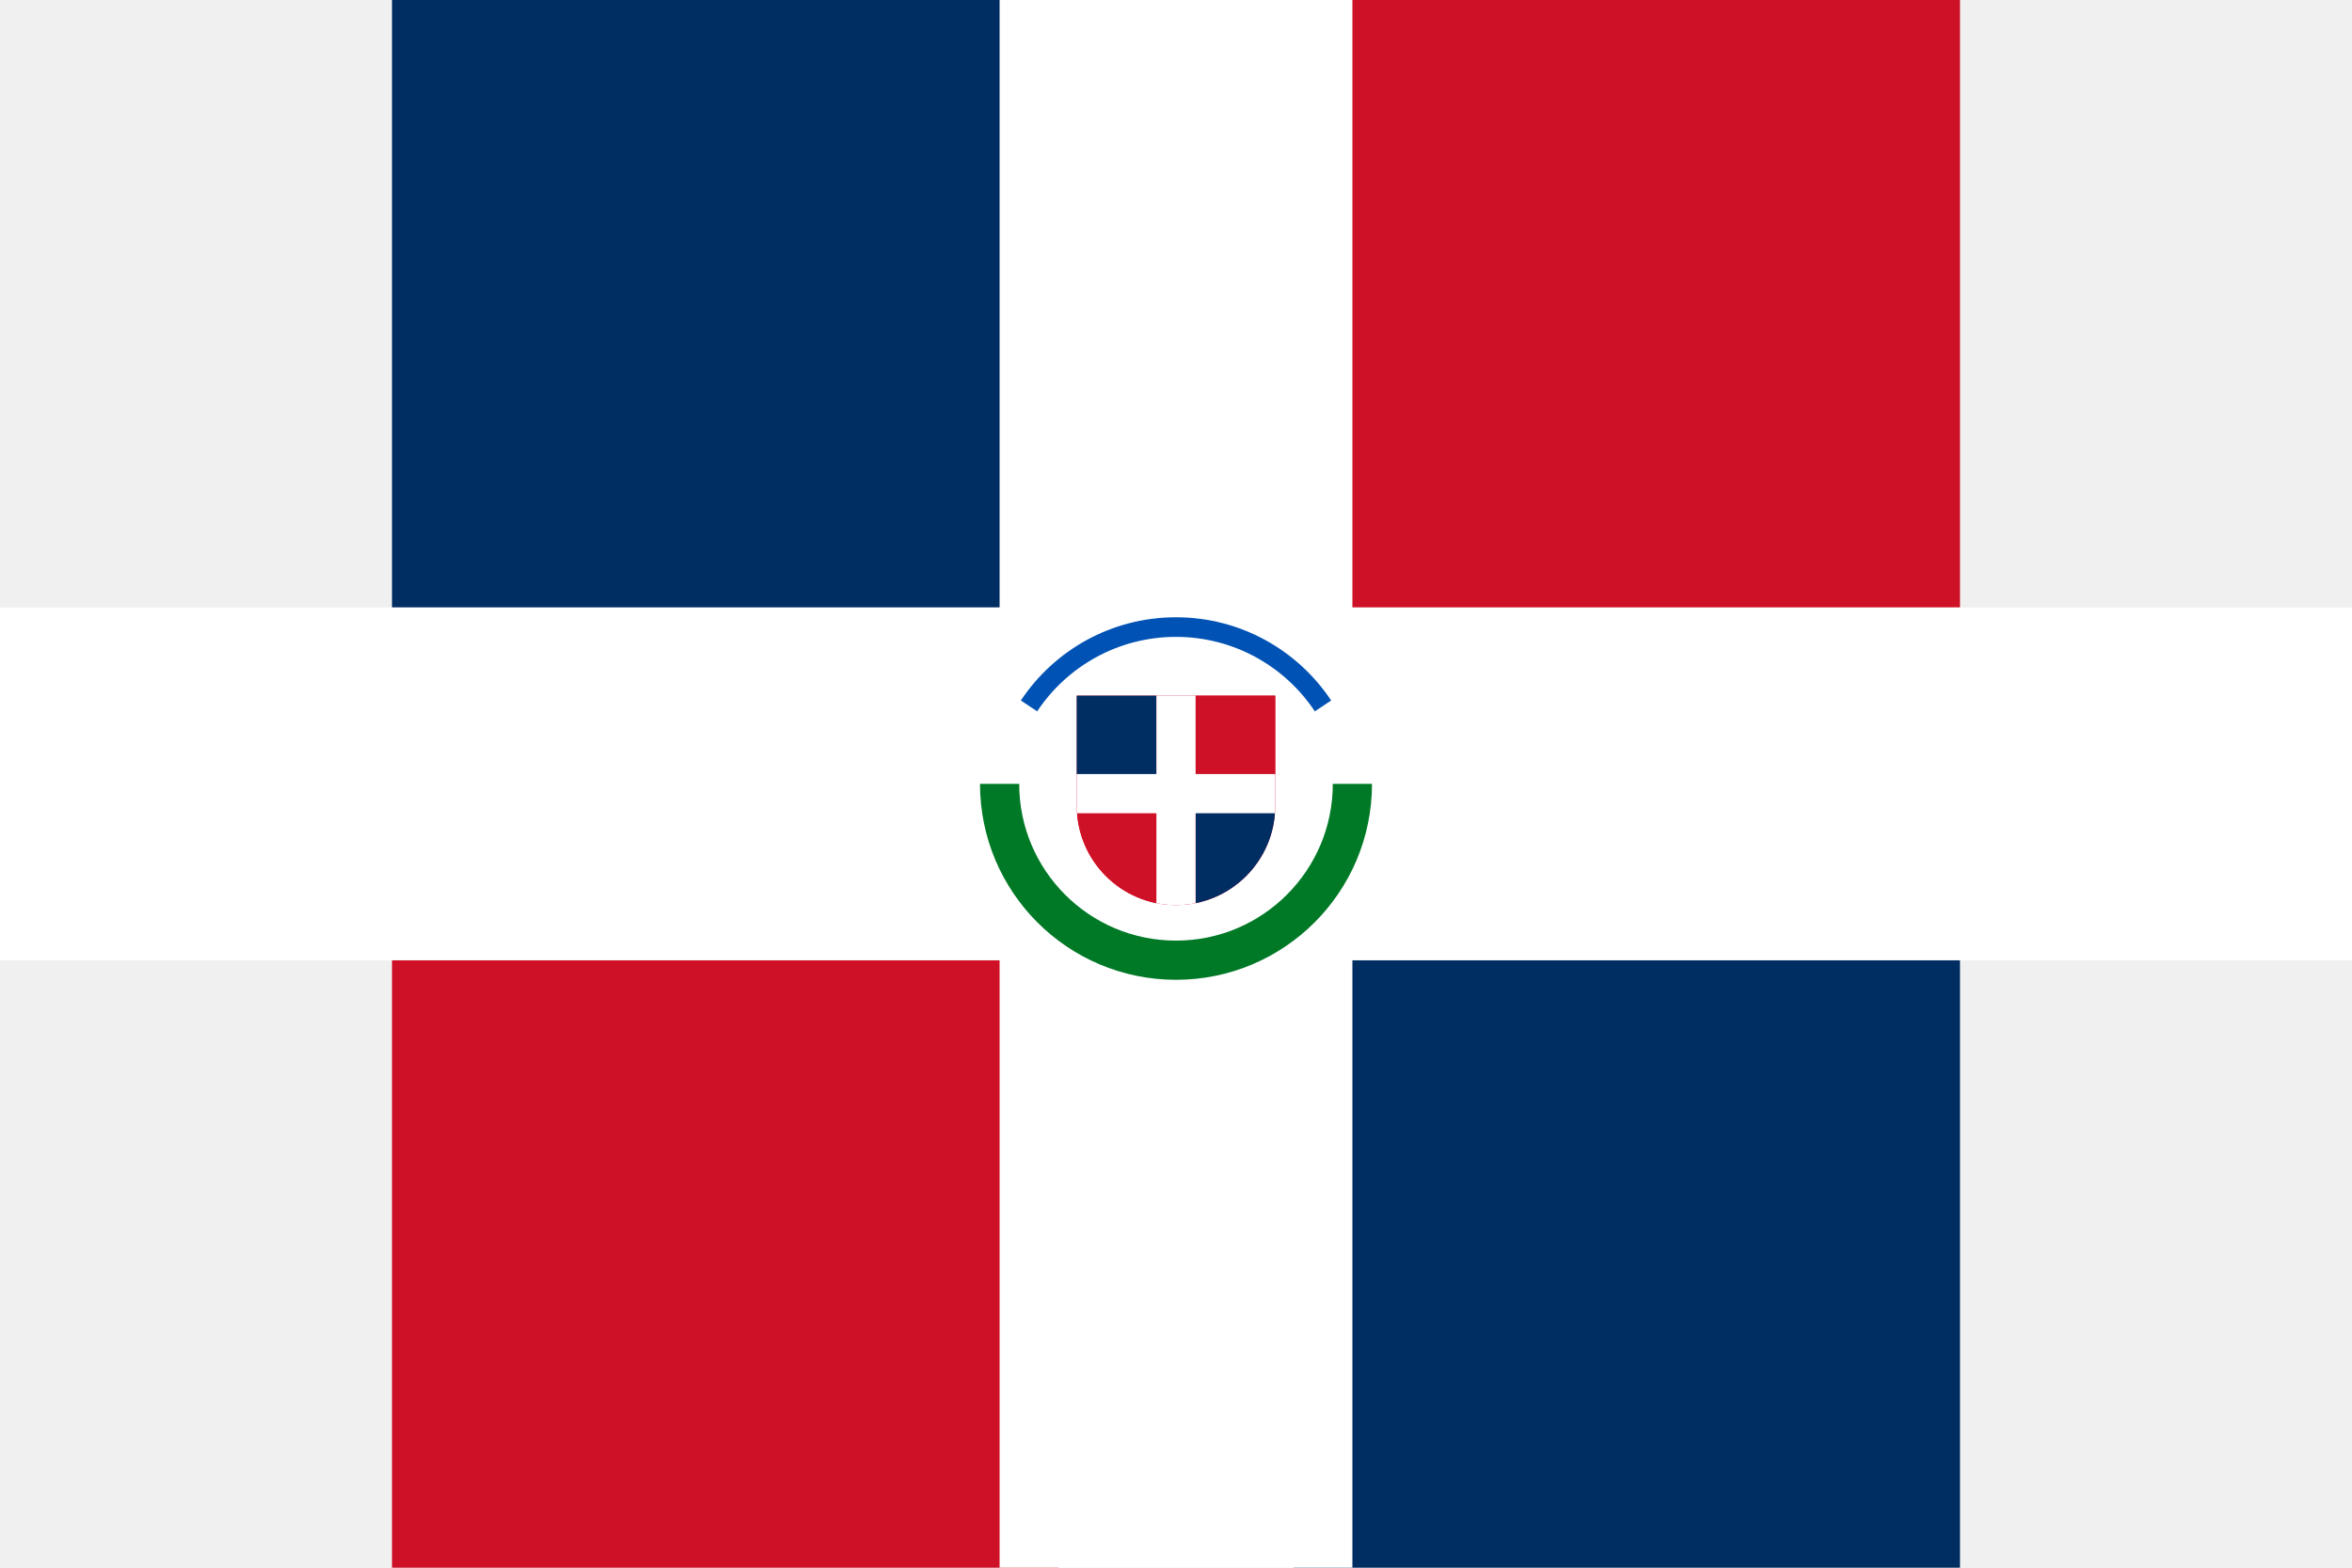
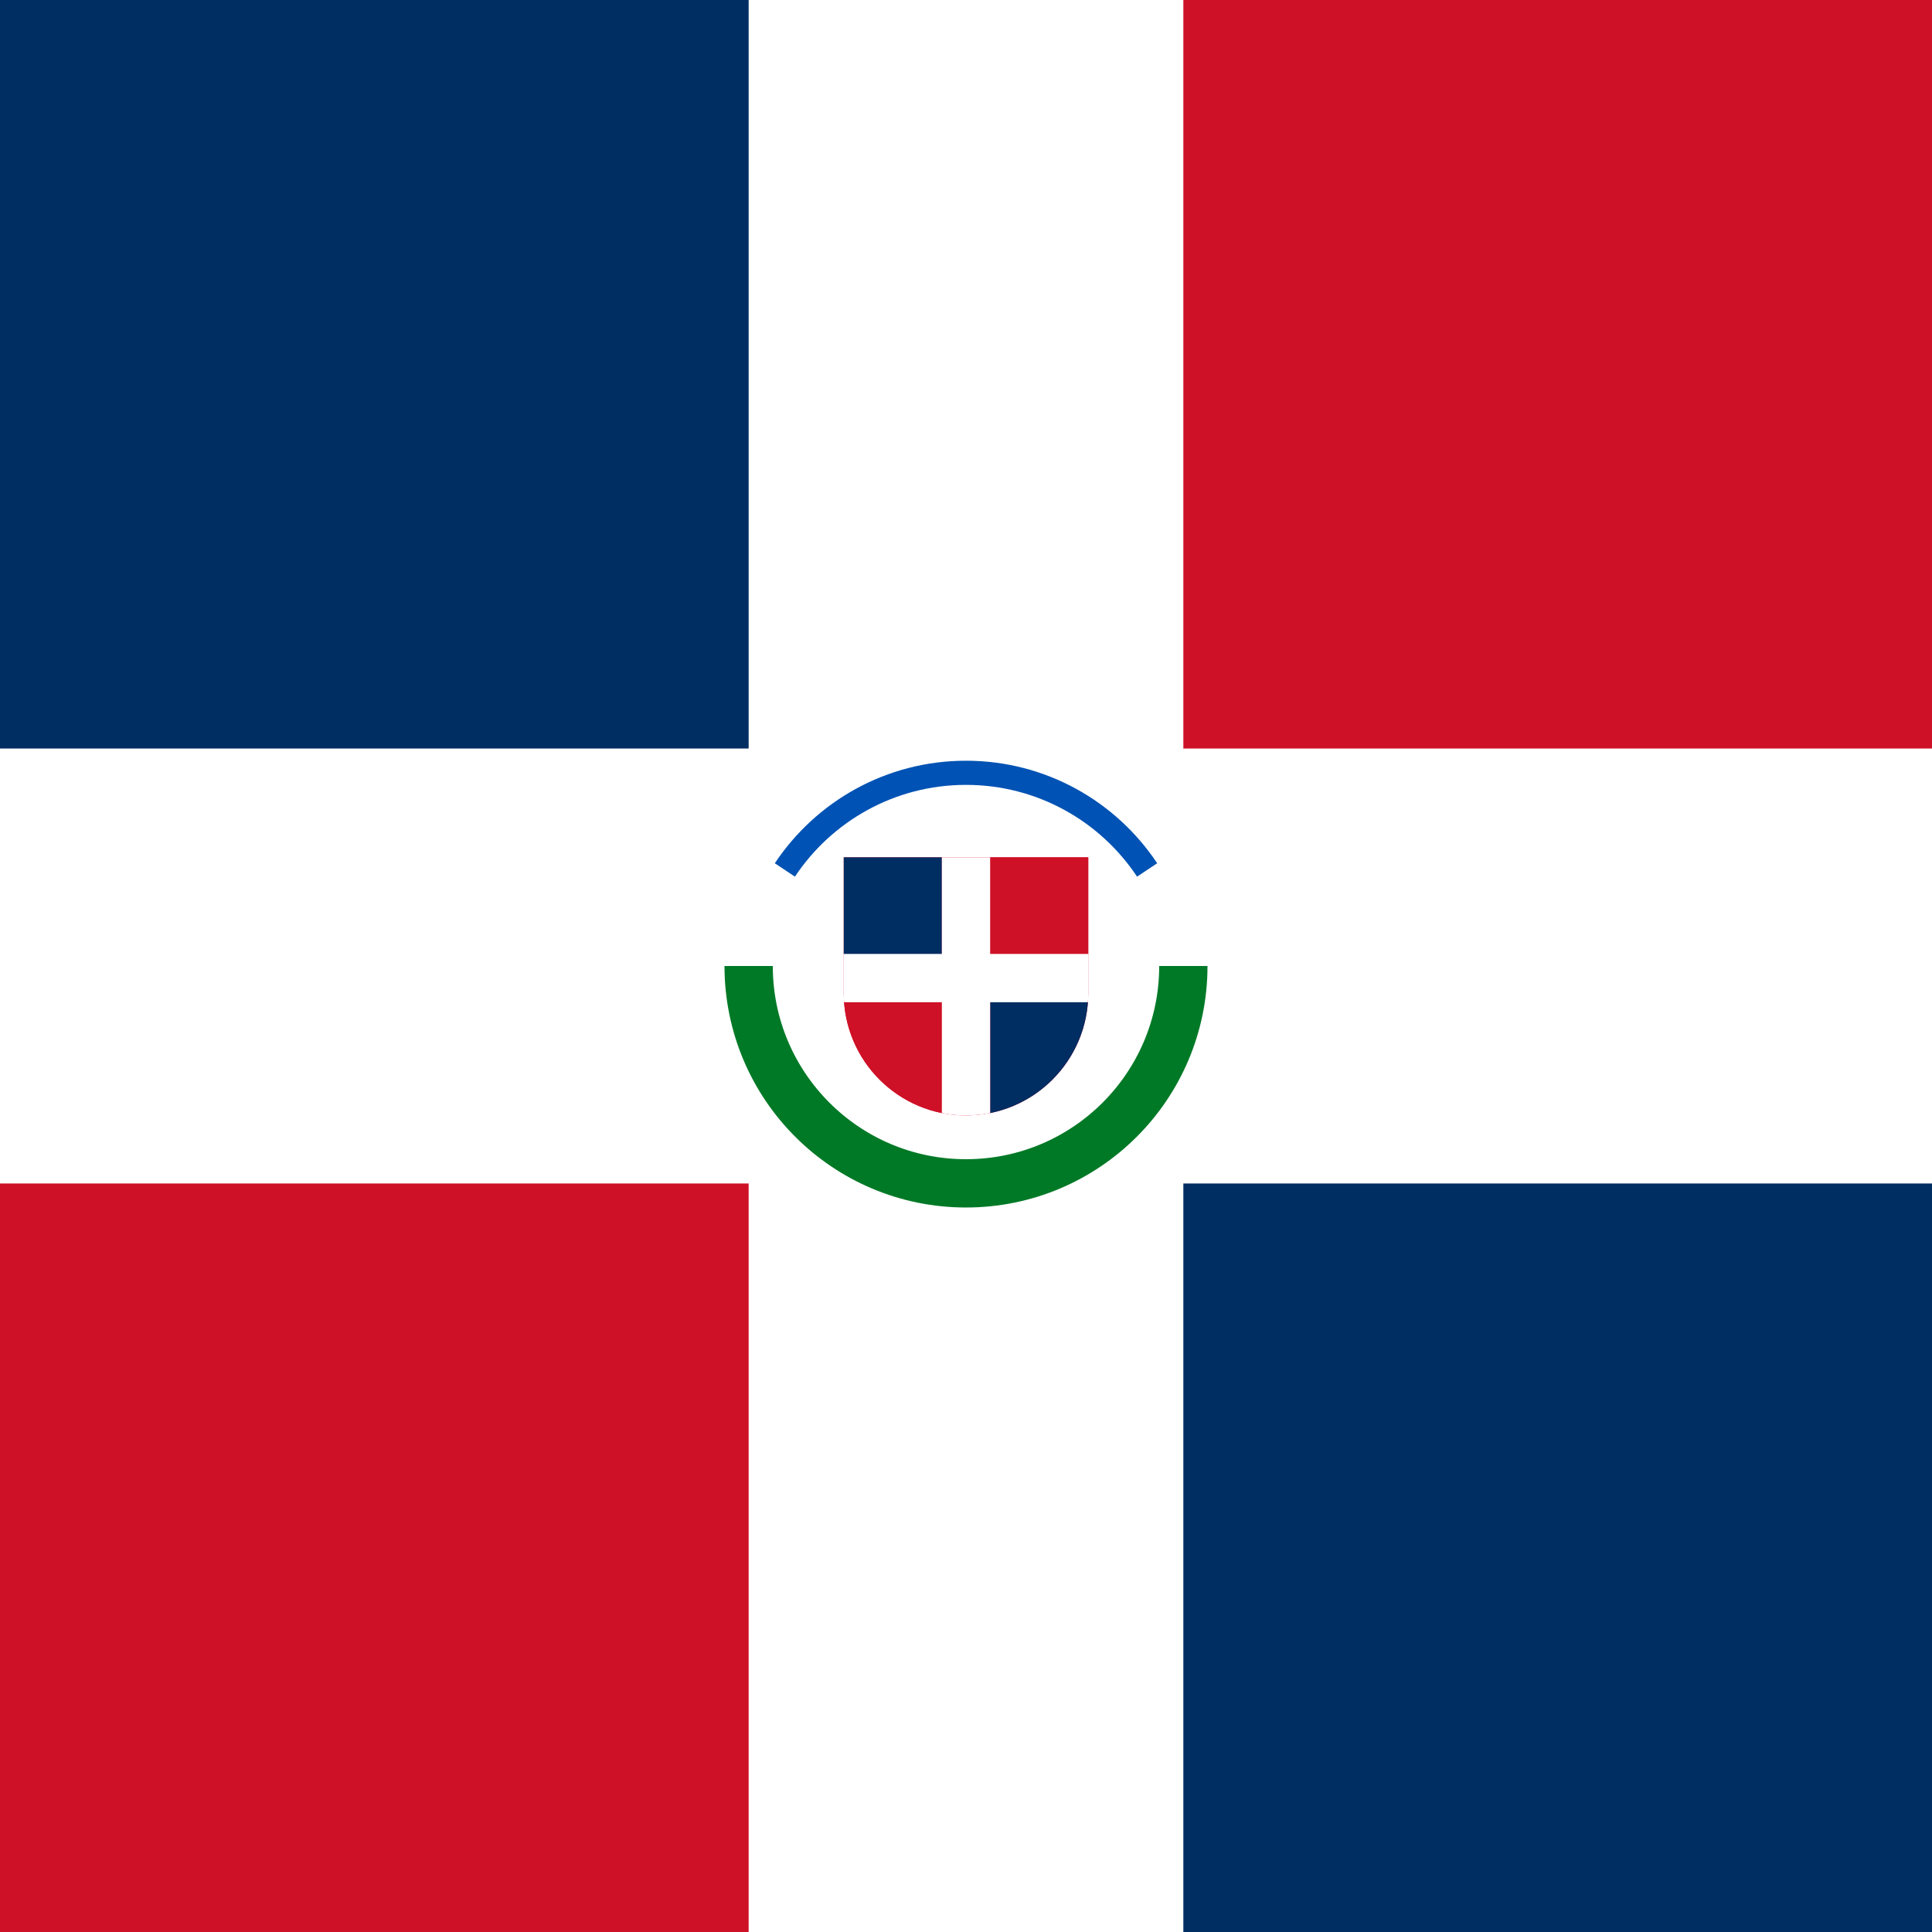
- <svg viewBox="0 0 120 80" fill="none">
-   <rect x="20" width="34" height="31" fill="#002D62" />
-   <rect width="34" height="31" transform="matrix(-1 0 0 1 100 49)" fill="#002D62" />
-   <rect x="66" width="34" height="31" fill="#CE1126" />
-   <rect width="34" height="31" transform="matrix(-1 0 0 1 54 49)" fill="#CE1126" />
-   <rect y="31" width="120" height="18" fill="white" />
-   <rect x="69" width="80" height="18" transform="rotate(90 69 0)" fill="white" />
-   <path d="M69 40C69 44.971 64.971 49 60 49C55.029 49 51 44.971 51 40" stroke="#007926" stroke-width="2" />
-   <path d="M67.5 36.023C65.888 33.598 63.13 32 60 32C56.87 32 54.112 33.598 52.5 36.023" stroke="#0052B4" />
-   <path d="M54.938 35.5V41.125C54.938 43.921 57.204 46.188 60 46.188C62.796 46.188 65.062 43.921 65.062 41.125V35.5H54.938Z" fill="#D80027" />
-   <mask id="mask0" mask-type="alpha" maskUnits="userSpaceOnUse" x="54" y="35" width="12" height="12">
-     <path d="M54.938 35.5V41.125C54.938 43.921 57.204 46.188 60 46.188C62.796 46.188 65.062 43.921 65.062 41.125V35.5H54.938Z" fill="#D80027" />
-   </mask>
-   <g mask="url(#mask0)">
-     <rect x="52" y="35" width="7" height="5" fill="#002D62" />
-     <rect width="8" height="6" transform="matrix(-1 0 0 1 69 41)" fill="#002D62" />
-     <rect x="61" y="35" width="8" height="5" fill="#CE1126" />
-     <rect width="7" height="6" transform="matrix(-1 0 0 1 59 41)" fill="#CE1126" />
-     <rect x="54" y="39.5" width="12" height="2" fill="white" />
-     <rect x="61" y="35" width="12" height="2" transform="rotate(90 61 35)" fill="white" />
+ <svg viewBox="0 0 80 80" fill="none">
+   <g clip-path="url(#clip0)">
+     <rect width="34" height="31" fill="#002D62" />
+     <rect width="34" height="31" transform="matrix(-1 0 0 1 80 49)" fill="#002D62" />
+     <rect x="46" width="34" height="31" fill="#CE1126" />
+     <rect width="34" height="31" transform="matrix(-1 0 0 1 34 49)" fill="#CE1126" />
+     <rect x="-20" y="31" width="120" height="18" fill="white" />
+     <rect x="49" width="80" height="18" transform="rotate(90 49 0)" fill="white" />
+     <path d="M49 40C49 44.971 44.971 49 40 49C35.029 49 31 44.971 31 40" stroke="#007926" stroke-width="2" />
+     <path d="M47.5 36.023C45.888 33.598 43.13 32 40 32C36.87 32 34.112 33.598 32.5 36.023" stroke="#0052B4" />
+     <path d="M34.938 35.5V41.125C34.938 43.921 37.204 46.188 40 46.188C42.796 46.188 45.062 43.921 45.062 41.125V35.5H34.938Z" fill="#D80027" />
+     <mask id="mask0" mask-type="alpha" maskUnits="userSpaceOnUse" x="34" y="35" width="12" height="12">
+       <path d="M34.938 35.5V41.125C34.938 43.921 37.204 46.188 40 46.188C42.796 46.188 45.062 43.921 45.062 41.125V35.5H34.938Z" fill="#D80027" />
+     </mask>
+     <g mask="url(#mask0)">
+       <rect x="32" y="35" width="7" height="5" fill="#002D62" />
+       <rect width="8" height="6" transform="matrix(-1 0 0 1 49 41)" fill="#002D62" />
+       <rect x="41" y="35" width="8" height="5" fill="#CE1126" />
+       <rect width="7" height="6" transform="matrix(-1 0 0 1 39 41)" fill="#CE1126" />
+       <rect x="34" y="39.5" width="12" height="2" fill="white" />
+       <rect x="41" y="35" width="12" height="2" transform="rotate(90 41 35)" fill="white" />
+     </g>
  </g>
+   <defs>
+     <clipPath id="clip0">
+       <rect width="80" height="80" fill="white" />
+     </clipPath>
+   </defs>
</svg>
